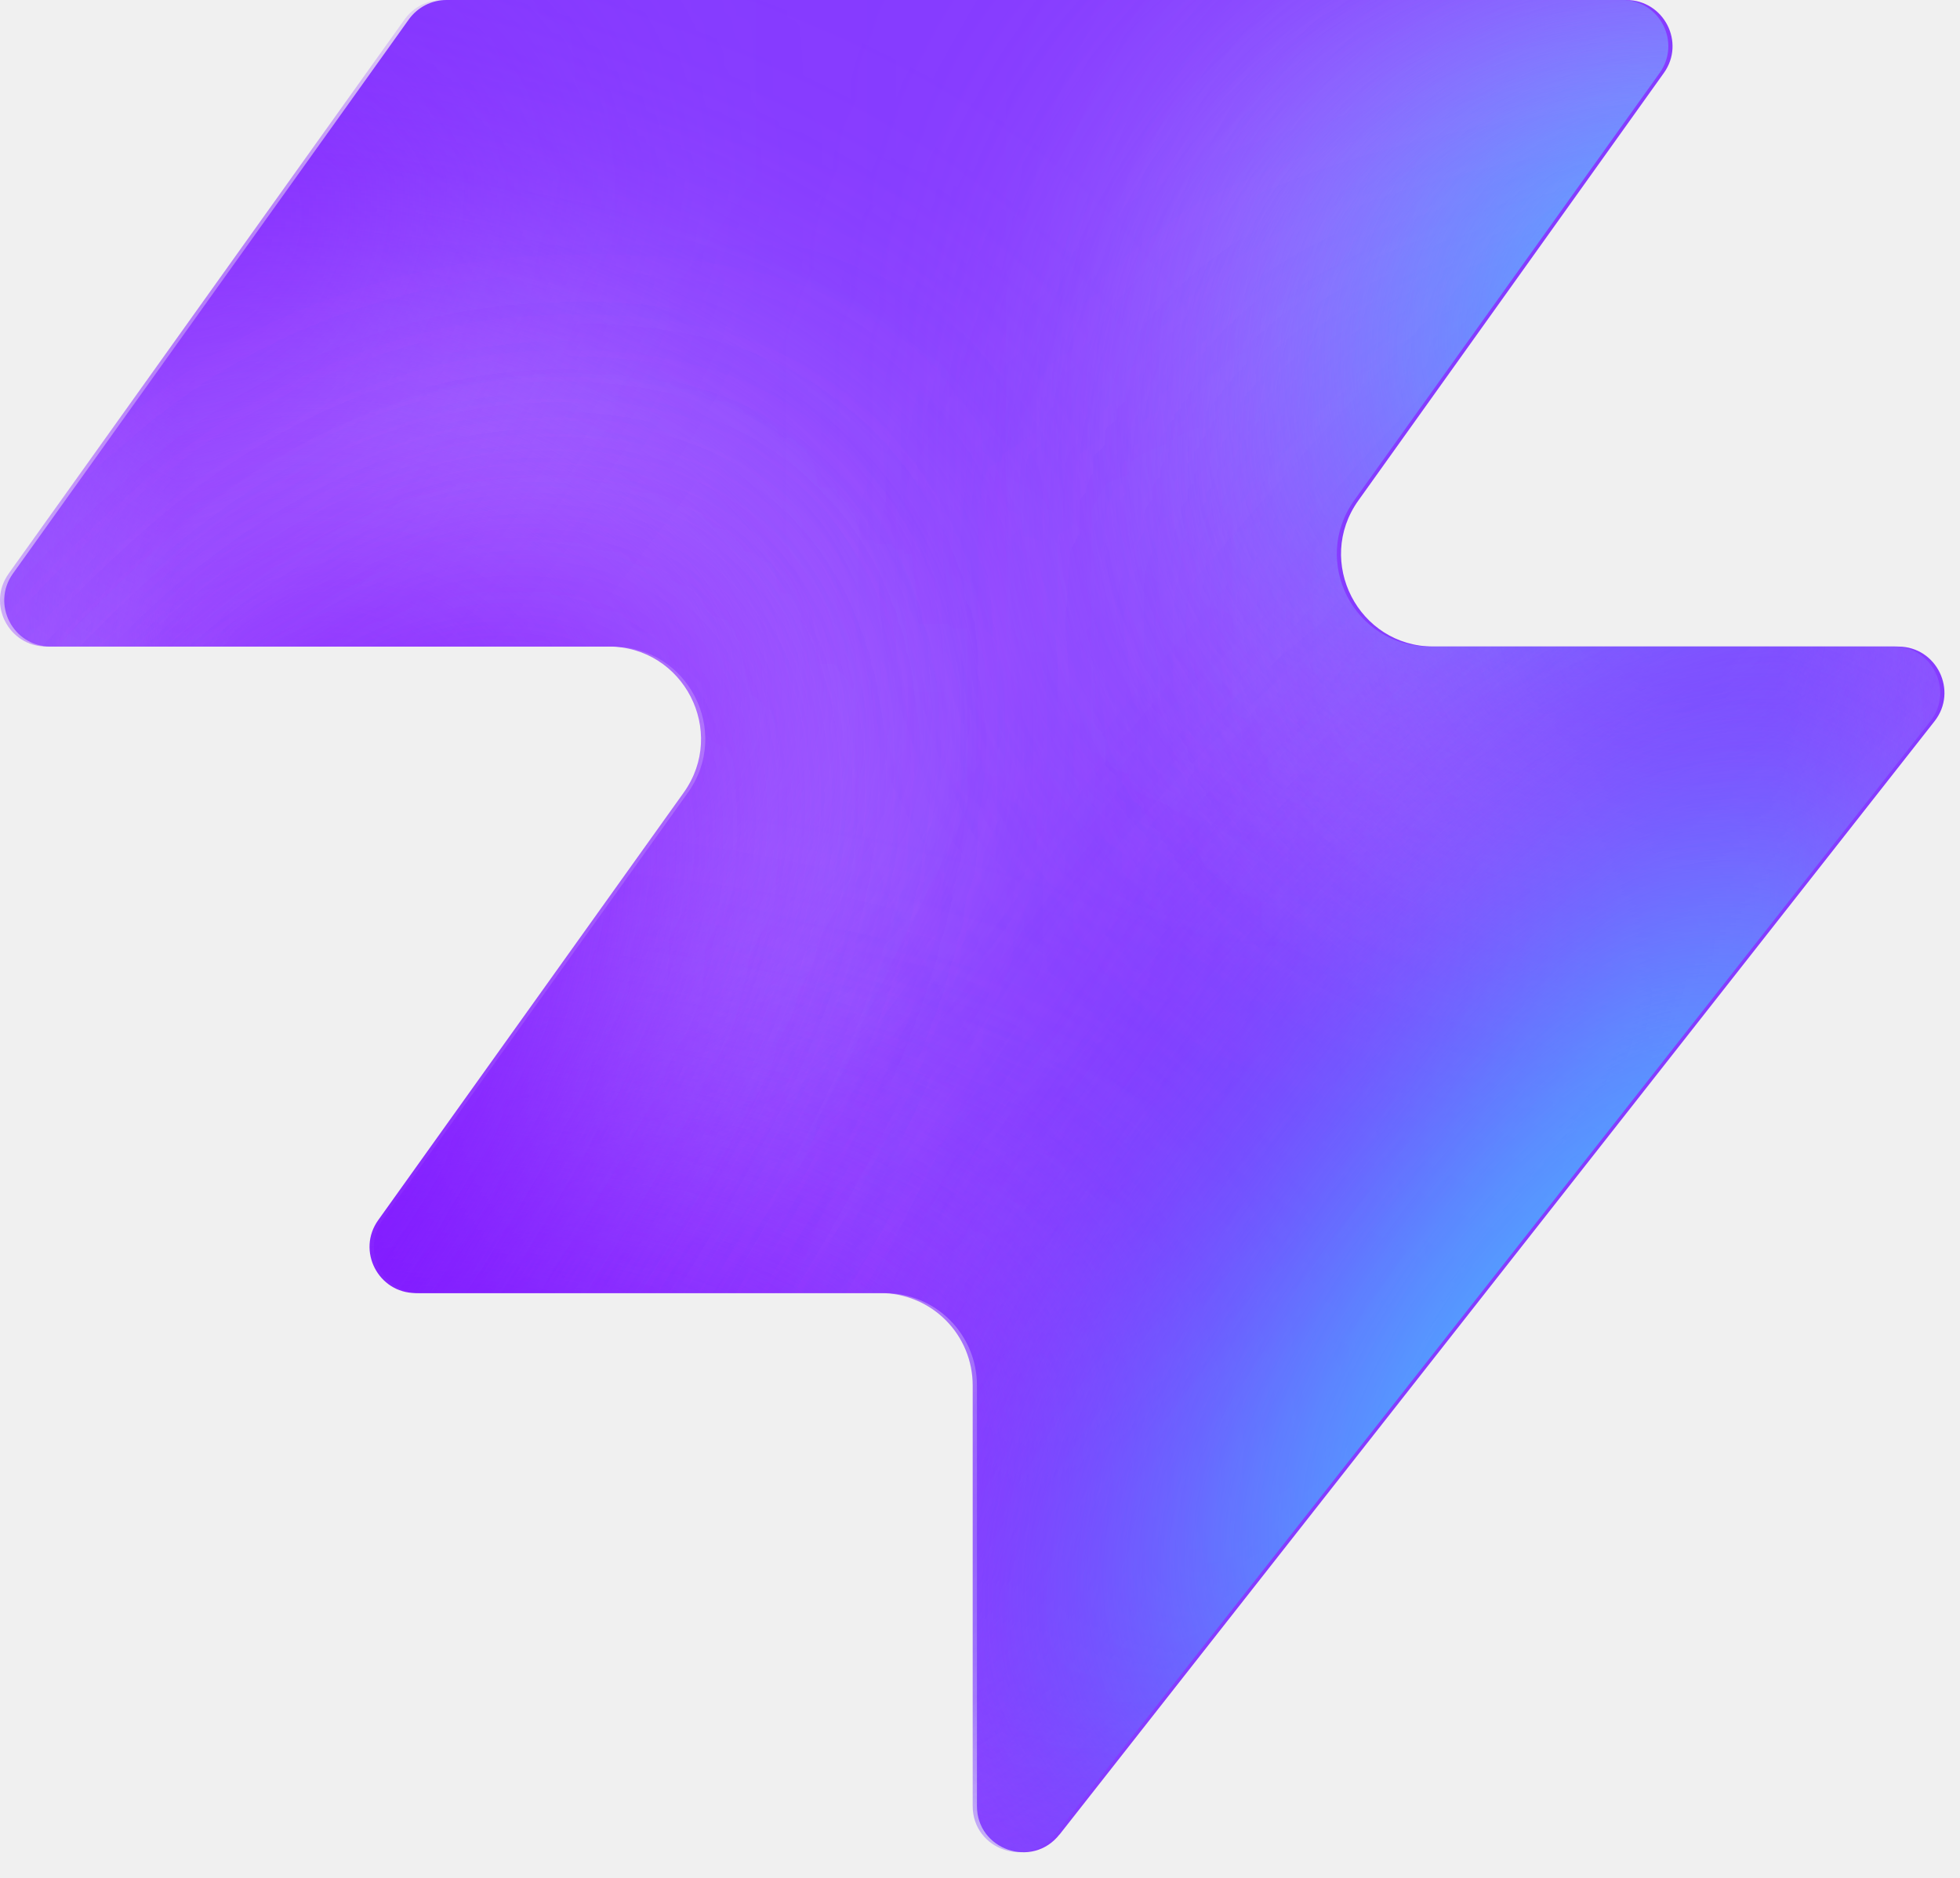
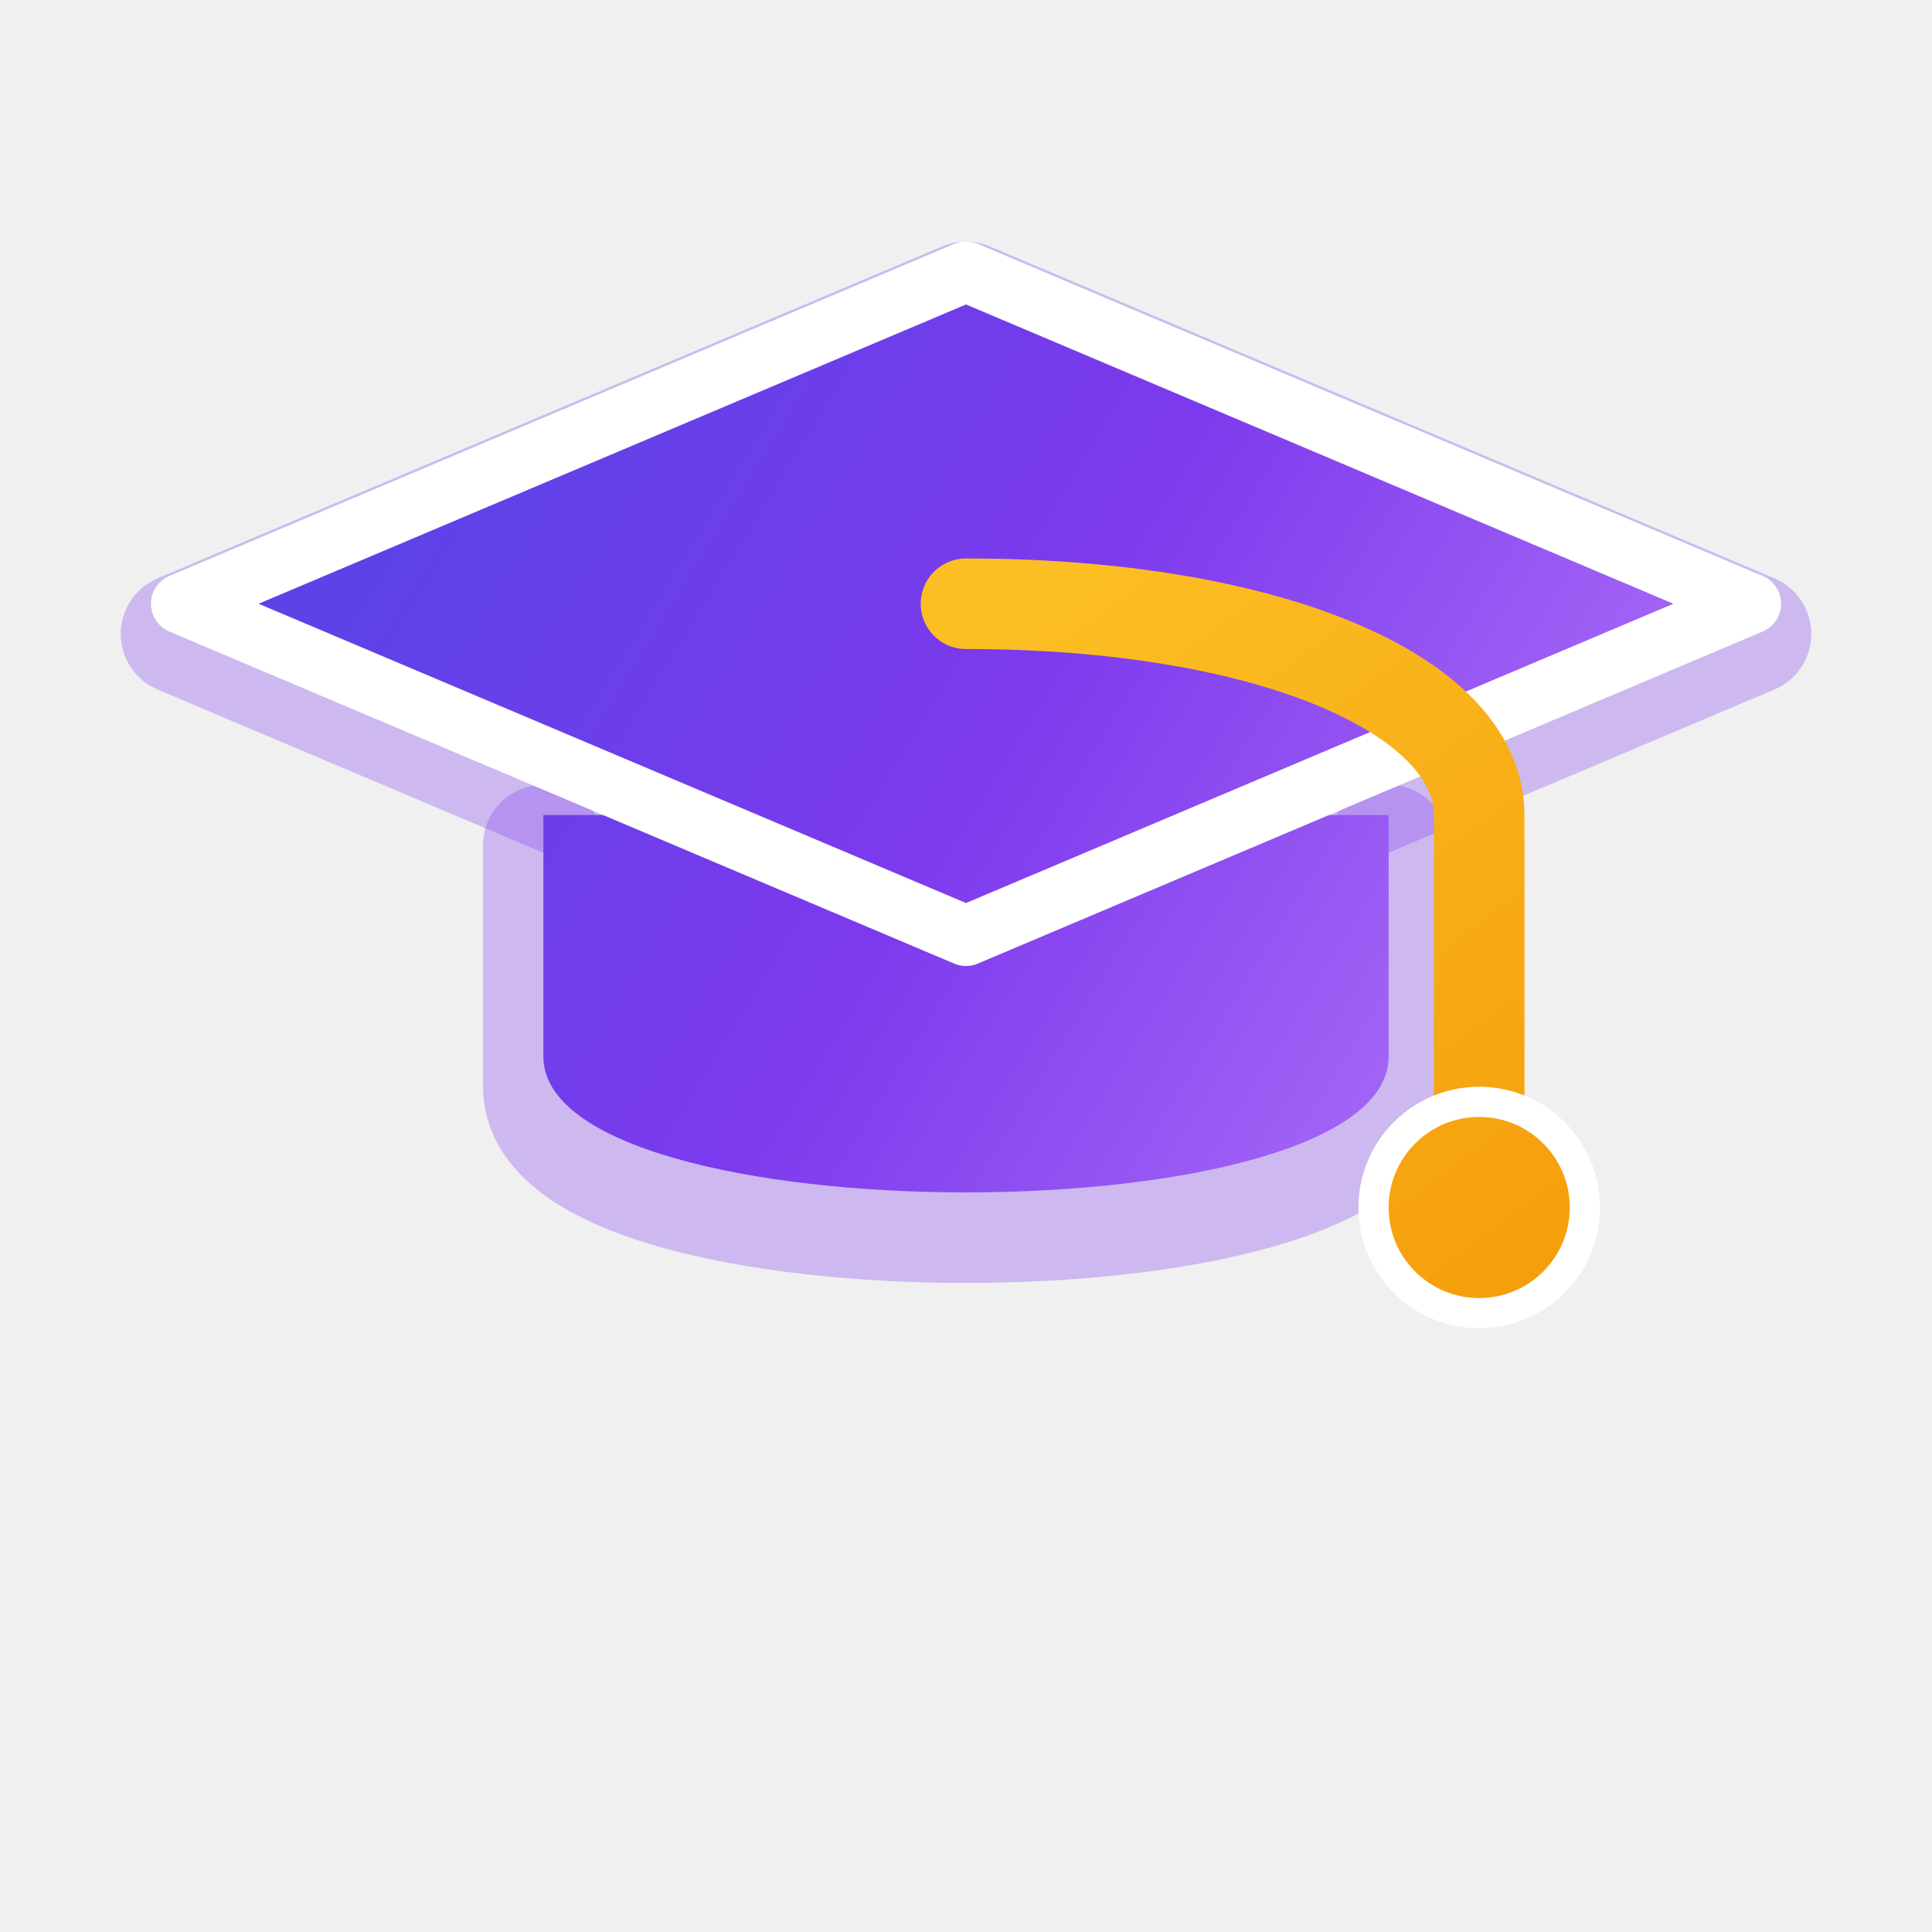
- <svg xmlns="http://www.w3.org/2000/svg" width="48" height="46" fill="none" viewBox="0 0 48 46">
-   <path fill="#863bff" d="M25.946 44.938c-.664.845-2.021.375-2.021-.698V33.937a2.26 2.26 0 0 0-2.262-2.262H10.287c-.92 0-1.456-1.04-.92-1.788l7.48-10.471c1.07-1.497 0-3.578-1.842-3.578H1.237c-.92 0-1.456-1.04-.92-1.788L10.013.474c.214-.297.556-.474.92-.474h28.894c.92 0 1.456 1.04.92 1.788l-7.48 10.471c-1.07 1.498 0 3.579 1.842 3.579h11.377c.943 0 1.473 1.088.89 1.83L25.947 44.94z" style="fill:#863bff;fill:color(display-p3 .525 .23 1);fill-opacity:1" />
-   <mask id="a" width="48" height="46" x="0" y="0" maskUnits="userSpaceOnUse" style="mask-type:alpha">
-     <path fill="#000" d="M25.842 44.938c-.664.844-2.021.375-2.021-.698V33.937a2.26 2.26 0 0 0-2.262-2.262H10.183c-.92 0-1.456-1.04-.92-1.788l7.48-10.471c1.07-1.498 0-3.579-1.842-3.579H1.133c-.92 0-1.456-1.04-.92-1.787L9.91.473c.214-.297.556-.474.92-.474h28.894c.92 0 1.456 1.04.92 1.788l-7.48 10.471c-1.07 1.498 0 3.578 1.842 3.578h11.377c.943 0 1.473 1.088.89 1.832L25.843 44.94z" style="fill:#000;fill-opacity:1" />
-   </mask>
-   <g mask="url(#a)">
-     <g filter="url(#b)">
-       <ellipse cx="5.508" cy="14.704" fill="#ede6ff" rx="5.508" ry="14.704" style="fill:#ede6ff;fill:color(display-p3 .927 .903 1);fill-opacity:1" transform="matrix(.00324 1 1 -.00324 -4.47 31.516)" />
-     </g>
-     <g filter="url(#c)">
-       <ellipse cx="10.399" cy="29.851" fill="#ede6ff" rx="10.399" ry="29.851" style="fill:#ede6ff;fill:color(display-p3 .927 .903 1);fill-opacity:1" transform="matrix(.00324 1 1 -.00324 -39.328 7.883)" />
-     </g>
-     <g filter="url(#d)">
-       <ellipse cx="5.508" cy="30.487" fill="#7e14ff" rx="5.508" ry="30.487" style="fill:#7e14ff;fill:color(display-p3 .492 .077 1);fill-opacity:1" transform="rotate(89.814 -25.913 -14.639)scale(1 -1)" />
-     </g>
-     <g filter="url(#e)">
-       <ellipse cx="5.508" cy="30.599" fill="#7e14ff" rx="5.508" ry="30.599" style="fill:#7e14ff;fill:color(display-p3 .492 .077 1);fill-opacity:1" transform="rotate(89.814 -32.644 -3.334)scale(1 -1)" />
-     </g>
-     <g filter="url(#f)">
-       <ellipse cx="5.508" cy="30.599" fill="#7e14ff" rx="5.508" ry="30.599" style="fill:#7e14ff;fill:color(display-p3 .492 .077 1);fill-opacity:1" transform="matrix(.00324 1 1 -.00324 -34.34 30.47)" />
-     </g>
-     <g filter="url(#g)">
-       <ellipse cx="14.072" cy="22.078" fill="#ede6ff" rx="14.072" ry="22.078" style="fill:#ede6ff;fill:color(display-p3 .927 .903 1);fill-opacity:1" transform="rotate(93.35 24.506 48.493)scale(-1 1)" />
-     </g>
-     <g filter="url(#h)">
-       <ellipse cx="3.47" cy="21.501" fill="#7e14ff" rx="3.47" ry="21.501" style="fill:#7e14ff;fill:color(display-p3 .492 .077 1);fill-opacity:1" transform="rotate(89.009 28.708 47.59)scale(-1 1)" />
-     </g>
-     <g filter="url(#i)">
-       <ellipse cx="3.47" cy="21.501" fill="#7e14ff" rx="3.47" ry="21.501" style="fill:#7e14ff;fill:color(display-p3 .492 .077 1);fill-opacity:1" transform="rotate(89.009 28.708 47.59)scale(-1 1)" />
-     </g>
-     <g filter="url(#j)">
-       <ellipse cx=".387" cy="8.972" fill="#7e14ff" rx="4.407" ry="29.108" style="fill:#7e14ff;fill:color(display-p3 .492 .077 1);fill-opacity:1" transform="rotate(39.51 .387 8.972)" />
-     </g>
-     <g filter="url(#k)">
-       <ellipse cx="47.523" cy="-6.092" fill="#7e14ff" rx="4.407" ry="29.108" style="fill:#7e14ff;fill:color(display-p3 .492 .077 1);fill-opacity:1" transform="rotate(37.892 47.523 -6.092)" />
-     </g>
-     <g filter="url(#l)">
-       <ellipse cx="41.412" cy="6.333" fill="#47bfff" rx="5.971" ry="9.665" style="fill:#47bfff;fill:color(display-p3 .28 .748 1);fill-opacity:1" transform="rotate(37.892 41.412 6.333)" />
-     </g>
-     <g filter="url(#m)">
-       <ellipse cx="-1.879" cy="38.332" fill="#7e14ff" rx="4.407" ry="29.108" style="fill:#7e14ff;fill:color(display-p3 .492 .077 1);fill-opacity:1" transform="rotate(37.892 -1.88 38.332)" />
-     </g>
-     <g filter="url(#n)">
-       <ellipse cx="-1.879" cy="38.332" fill="#7e14ff" rx="4.407" ry="29.108" style="fill:#7e14ff;fill:color(display-p3 .492 .077 1);fill-opacity:1" transform="rotate(37.892 -1.88 38.332)" />
-     </g>
-     <g filter="url(#o)">
-       <ellipse cx="35.651" cy="29.907" fill="#7e14ff" rx="4.407" ry="29.108" style="fill:#7e14ff;fill:color(display-p3 .492 .077 1);fill-opacity:1" transform="rotate(37.892 35.651 29.907)" />
-     </g>
-     <g filter="url(#p)">
-       <ellipse cx="38.418" cy="32.4" fill="#47bfff" rx="5.971" ry="15.297" style="fill:#47bfff;fill:color(display-p3 .28 .748 1);fill-opacity:1" transform="rotate(37.892 38.418 32.4)" />
-     </g>
-   </g>
+ <svg xmlns="http://www.w3.org/2000/svg" viewBox="0 0 64 64" fill="none">
  <defs>
-     <filter id="b" width="60.045" height="41.654" x="-19.77" y="16.149" color-interpolation-filters="sRGB" filterUnits="userSpaceOnUse">
-       <feFlood flood-opacity="0" result="BackgroundImageFix" />
-       <feBlend in="SourceGraphic" in2="BackgroundImageFix" result="shape" />
-       <feGaussianBlur result="effect1_foregroundBlur_2002_17158" stdDeviation="7.659" />
-     </filter>
-     <filter id="c" width="90.34" height="51.437" x="-54.613" y="-7.533" color-interpolation-filters="sRGB" filterUnits="userSpaceOnUse">
-       <feFlood flood-opacity="0" result="BackgroundImageFix" />
-       <feBlend in="SourceGraphic" in2="BackgroundImageFix" result="shape" />
-       <feGaussianBlur result="effect1_foregroundBlur_2002_17158" stdDeviation="7.659" />
-     </filter>
-     <filter id="d" width="79.355" height="29.4" x="-49.64" y="2.03" color-interpolation-filters="sRGB" filterUnits="userSpaceOnUse">
-       <feFlood flood-opacity="0" result="BackgroundImageFix" />
-       <feBlend in="SourceGraphic" in2="BackgroundImageFix" result="shape" />
-       <feGaussianBlur result="effect1_foregroundBlur_2002_17158" stdDeviation="4.596" />
-     </filter>
-     <filter id="e" width="79.579" height="29.4" x="-45.045" y="20.029" color-interpolation-filters="sRGB" filterUnits="userSpaceOnUse">
-       <feFlood flood-opacity="0" result="BackgroundImageFix" />
-       <feBlend in="SourceGraphic" in2="BackgroundImageFix" result="shape" />
-       <feGaussianBlur result="effect1_foregroundBlur_2002_17158" stdDeviation="4.596" />
-     </filter>
-     <filter id="f" width="79.579" height="29.4" x="-43.513" y="21.178" color-interpolation-filters="sRGB" filterUnits="userSpaceOnUse">
-       <feFlood flood-opacity="0" result="BackgroundImageFix" />
-       <feBlend in="SourceGraphic" in2="BackgroundImageFix" result="shape" />
-       <feGaussianBlur result="effect1_foregroundBlur_2002_17158" stdDeviation="4.596" />
-     </filter>
-     <filter id="g" width="74.749" height="58.852" x="15.756" y="-17.901" color-interpolation-filters="sRGB" filterUnits="userSpaceOnUse">
-       <feFlood flood-opacity="0" result="BackgroundImageFix" />
-       <feBlend in="SourceGraphic" in2="BackgroundImageFix" result="shape" />
-       <feGaussianBlur result="effect1_foregroundBlur_2002_17158" stdDeviation="7.659" />
-     </filter>
-     <filter id="h" width="61.377" height="25.362" x="23.548" y="2.284" color-interpolation-filters="sRGB" filterUnits="userSpaceOnUse">
-       <feFlood flood-opacity="0" result="BackgroundImageFix" />
-       <feBlend in="SourceGraphic" in2="BackgroundImageFix" result="shape" />
-       <feGaussianBlur result="effect1_foregroundBlur_2002_17158" stdDeviation="4.596" />
-     </filter>
-     <filter id="i" width="61.377" height="25.362" x="23.548" y="2.284" color-interpolation-filters="sRGB" filterUnits="userSpaceOnUse">
-       <feFlood flood-opacity="0" result="BackgroundImageFix" />
-       <feBlend in="SourceGraphic" in2="BackgroundImageFix" result="shape" />
-       <feGaussianBlur result="effect1_foregroundBlur_2002_17158" stdDeviation="4.596" />
-     </filter>
-     <filter id="j" width="56.045" height="63.649" x="-27.636" y="-22.853" color-interpolation-filters="sRGB" filterUnits="userSpaceOnUse">
-       <feFlood flood-opacity="0" result="BackgroundImageFix" />
-       <feBlend in="SourceGraphic" in2="BackgroundImageFix" result="shape" />
-       <feGaussianBlur result="effect1_foregroundBlur_2002_17158" stdDeviation="4.596" />
-     </filter>
-     <filter id="k" width="54.814" height="64.646" x="20.116" y="-38.415" color-interpolation-filters="sRGB" filterUnits="userSpaceOnUse">
-       <feFlood flood-opacity="0" result="BackgroundImageFix" />
-       <feBlend in="SourceGraphic" in2="BackgroundImageFix" result="shape" />
-       <feGaussianBlur result="effect1_foregroundBlur_2002_17158" stdDeviation="4.596" />
-     </filter>
-     <filter id="l" width="33.541" height="35.313" x="24.641" y="-11.323" color-interpolation-filters="sRGB" filterUnits="userSpaceOnUse">
-       <feFlood flood-opacity="0" result="BackgroundImageFix" />
-       <feBlend in="SourceGraphic" in2="BackgroundImageFix" result="shape" />
-       <feGaussianBlur result="effect1_foregroundBlur_2002_17158" stdDeviation="4.596" />
-     </filter>
-     <filter id="m" width="54.814" height="64.646" x="-29.286" y="6.009" color-interpolation-filters="sRGB" filterUnits="userSpaceOnUse">
-       <feFlood flood-opacity="0" result="BackgroundImageFix" />
-       <feBlend in="SourceGraphic" in2="BackgroundImageFix" result="shape" />
-       <feGaussianBlur result="effect1_foregroundBlur_2002_17158" stdDeviation="4.596" />
-     </filter>
-     <filter id="n" width="54.814" height="64.646" x="-29.286" y="6.009" color-interpolation-filters="sRGB" filterUnits="userSpaceOnUse">
-       <feFlood flood-opacity="0" result="BackgroundImageFix" />
-       <feBlend in="SourceGraphic" in2="BackgroundImageFix" result="shape" />
-       <feGaussianBlur result="effect1_foregroundBlur_2002_17158" stdDeviation="4.596" />
-     </filter>
-     <filter id="o" width="54.814" height="64.646" x="8.244" y="-2.416" color-interpolation-filters="sRGB" filterUnits="userSpaceOnUse">
-       <feFlood flood-opacity="0" result="BackgroundImageFix" />
-       <feBlend in="SourceGraphic" in2="BackgroundImageFix" result="shape" />
-       <feGaussianBlur result="effect1_foregroundBlur_2002_17158" stdDeviation="4.596" />
-     </filter>
-     <filter id="p" width="39.409" height="43.623" x="18.713" y="10.588" color-interpolation-filters="sRGB" filterUnits="userSpaceOnUse">
-       <feFlood flood-opacity="0" result="BackgroundImageFix" />
-       <feBlend in="SourceGraphic" in2="BackgroundImageFix" result="shape" />
-       <feGaussianBlur result="effect1_foregroundBlur_2002_17158" stdDeviation="4.596" />
-     </filter>
+     <linearGradient id="grad-cap" x1="6" y1="10" x2="58" y2="42" gradientUnits="userSpaceOnUse">
+       <stop offset="0%" stop-color="#4F46E5" />
+       <stop offset="50%" stop-color="#7C3AED" />
+       <stop offset="100%" stop-color="#C084FC" />
+     </linearGradient>
+     <linearGradient id="grad-tassel" x1="32" y1="21" x2="49" y2="44" gradientUnits="userSpaceOnUse">
+       <stop offset="0%" stop-color="#FBBF24" />
+       <stop offset="100%" stop-color="#F59E0B" />
+     </linearGradient>
  </defs>
+   <path d="M18 28V36C18 42 46 42 46 36V28" stroke="#7C3AED" stroke-width="4" stroke-opacity="0.3" stroke-linecap="round" />
+   <polygon points="32 10 58 21 32 32 6 21" stroke="#7C3AED" stroke-width="4" stroke-opacity="0.3" stroke-linejoin="round" />
+   <path d="M18 27V35C18 41 46 41 46 35V27Z" fill="url(#grad-cap)" />
+   <polygon points="32 9 58 20 32 31 6 20" fill="url(#grad-cap)" stroke="#FFFFFF" stroke-width="2" stroke-linejoin="round" />
+   <path d="M32 20C42 20 49 23 49 27V38" stroke="url(#grad-tassel)" stroke-width="3" stroke-linecap="round" />
+   <circle cx="49" cy="40" r="3.5" fill="url(#grad-tassel)" stroke="#FFFFFF" stroke-width="1" />
</svg>
